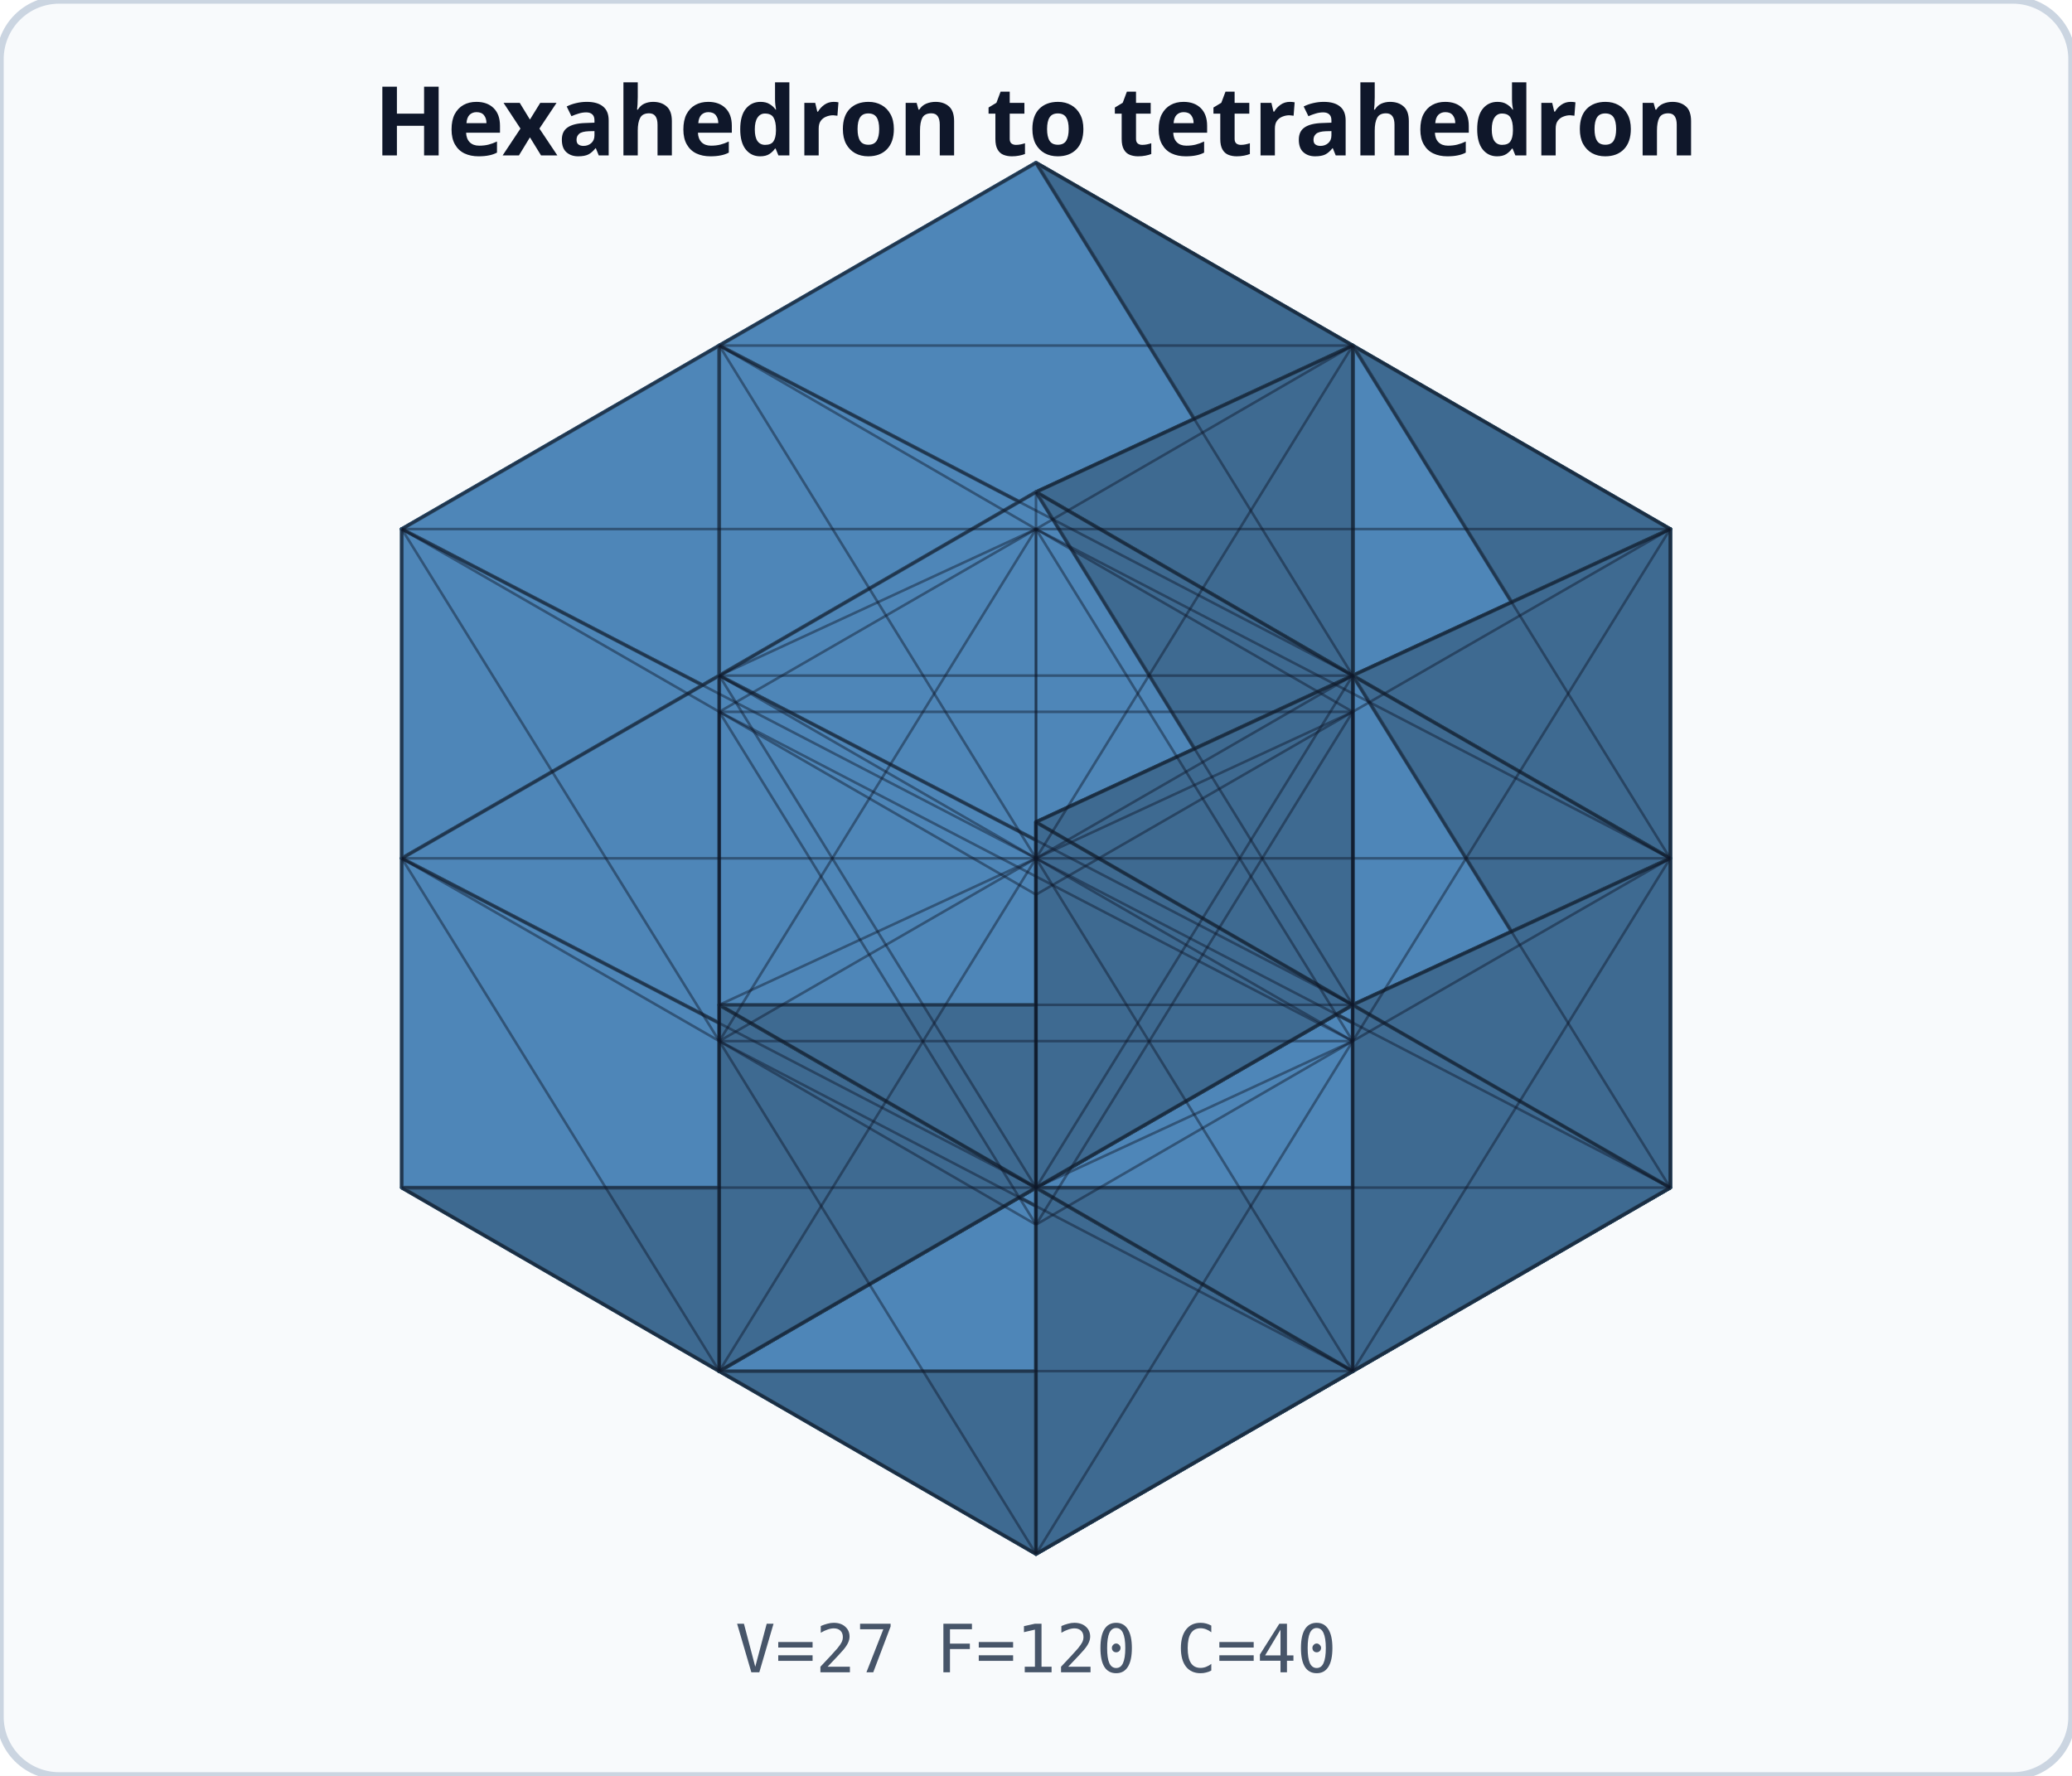
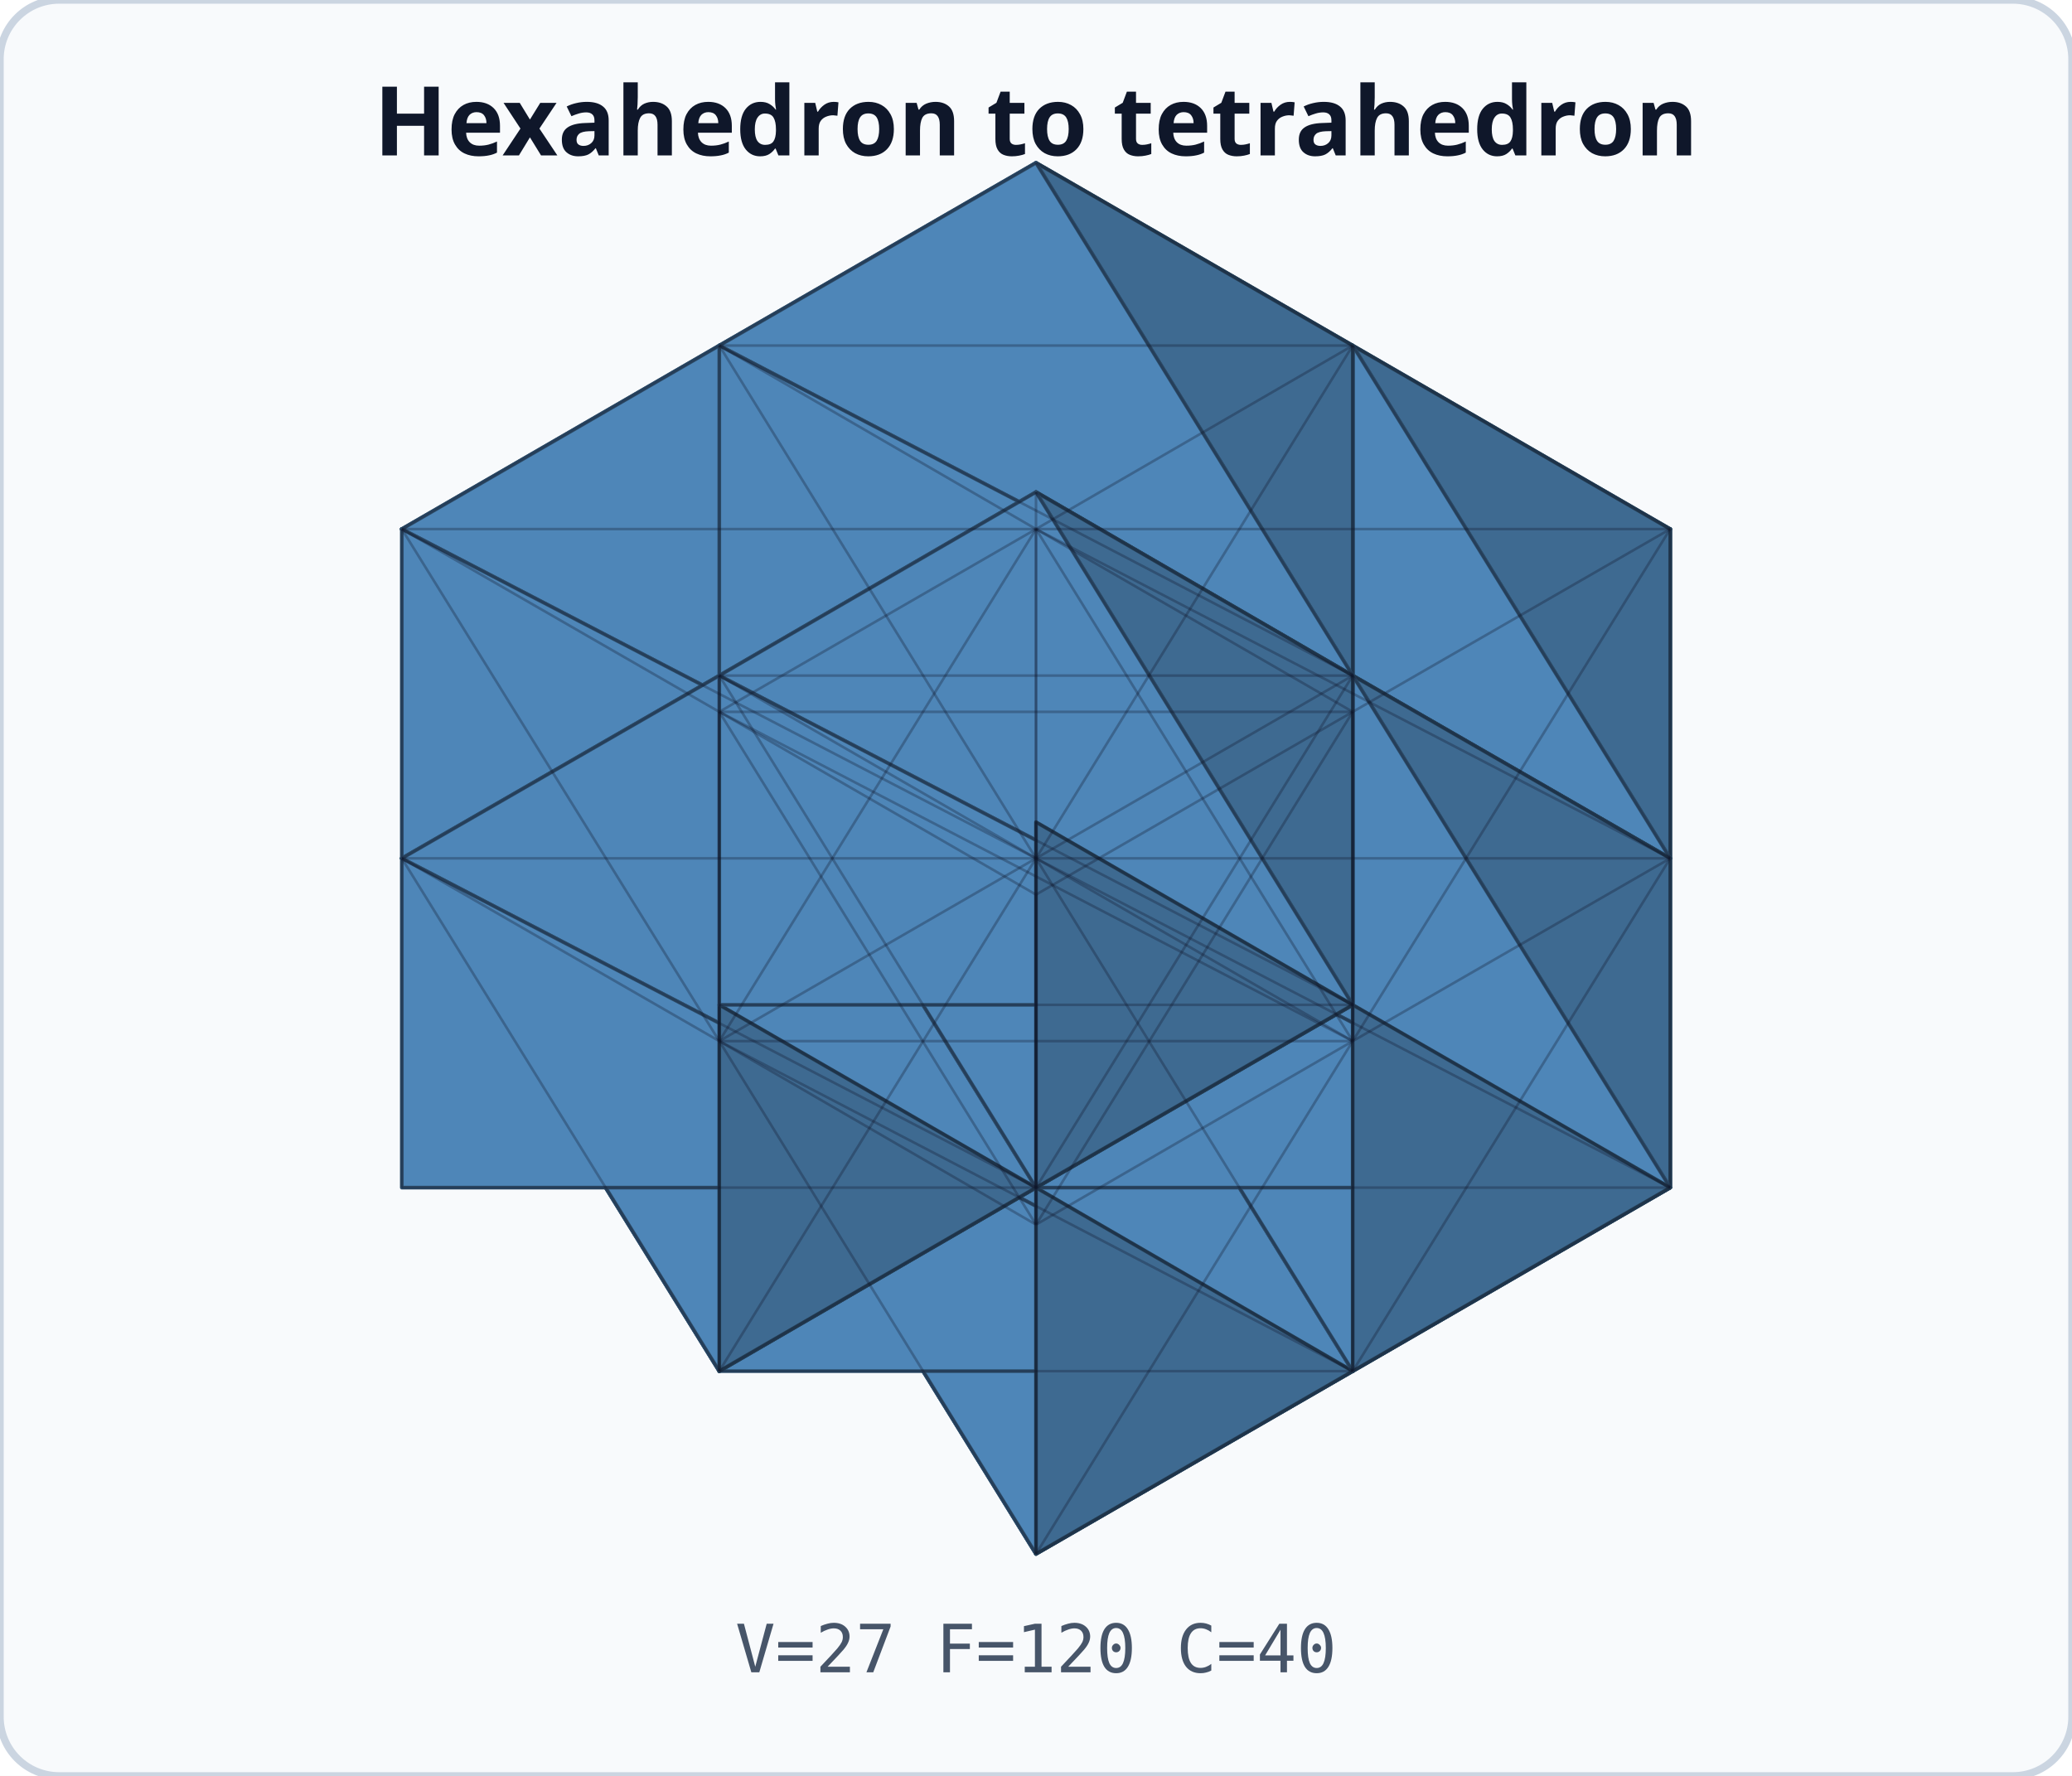
<svg xmlns="http://www.w3.org/2000/svg" width="280" height="240" viewBox="0 0 280 240" role="img" aria-labelledby="panel-title">
  <rect width="100%" height="100%" fill="white" />
  <g>
    <rect x="0.0" y="0.0" width="280.0" height="240.0" rx="8" fill="#f8fafc" stroke="#cbd5e1" />
    <text x="140.0" y="21.0" text-anchor="middle" font-family="sans-serif" font-size="13" font-weight="600" fill="#0f172a">Hexahedron to tetrahedron</text>
    <g stroke-linejoin="round">
      <polygon points="140.0,120.9 182.8,96.2 97.2,96.2" fill="#3e6a91" stroke="#254057" stroke-width="0.5" />
-       <polygon points="140.0,120.9 182.8,96.2 140.0,165.5" fill="#3e6a91" stroke="#254057" stroke-width="0.5" />
      <polygon points="140.0,120.9 97.2,96.2 140.0,165.5" fill="#3e6a91" stroke="#254057" stroke-width="0.5" />
      <polygon points="182.8,96.2 97.2,96.2 140.0,165.5" fill="#5b9bd5" stroke="#375d80" stroke-width="0.5" />
      <polygon points="182.8,96.2 140.0,71.5 97.2,96.2" fill="#3e6a91" stroke="#254057" stroke-width="0.5" />
      <polygon points="182.8,96.2 97.2,96.2 182.8,140.7" fill="#4e86b8" stroke="#2f506e" stroke-width="0.5" />
-       <polygon points="140.0,165.5 97.2,140.7 97.2,96.2" fill="#3e6a91" stroke="#254057" stroke-width="0.5" />
      <polygon points="140.0,165.5 182.8,140.7 97.2,96.2" fill="#4e86b8" stroke="#2f506e" stroke-width="0.5" />
      <polygon points="140.0,165.5 182.8,140.7 182.8,96.2" fill="#3e6a91" stroke="#254057" stroke-width="0.5" />
      <polygon points="182.8,96.2 140.0,71.5 182.8,140.7" fill="#3e6a91" stroke="#254057" stroke-width="0.5" />
      <polygon points="140.0,71.5 97.2,96.2 182.8,140.7" fill="#4e86b8" stroke="#2f506e" stroke-width="0.5" />
-       <polygon points="140.0,165.5 97.2,140.7 182.8,140.7" fill="#3e6a91" stroke="#254057" stroke-width="0.5" />
      <polygon points="97.2,140.7 182.8,140.7 97.2,96.2" fill="#4e86b8" stroke="#2f506e" stroke-width="0.5" />
-       <polygon points="140.0,165.5 140.0,116.0 182.8,96.2" fill="#2e4e6b" stroke="#1b2f40" stroke-width="0.5" />
      <polygon points="182.8,96.2 225.7,71.5 140.0,71.5" fill="#3e6a91" stroke="#254057" stroke-width="0.5" />
-       <polygon points="182.8,96.2 225.7,71.5 182.8,140.7" fill="#3e6a91" stroke="#254057" stroke-width="0.5" />
      <polygon points="97.2,96.2 140.0,71.5 54.3,71.5" fill="#3e6a91" stroke="#254057" stroke-width="0.5" />
-       <polygon points="97.2,96.2 140.0,71.5 97.2,140.7" fill="#3e6a91" stroke="#254057" stroke-width="0.5" />
      <polygon points="97.2,96.2 54.3,71.5 97.2,140.7" fill="#3e6a91" stroke="#254057" stroke-width="0.5" />
-       <polygon points="140.0,165.5 182.8,140.7 140.0,210.0" fill="#3e6a91" stroke="#254057" stroke-width="0.5" />
      <polygon points="140.0,165.5 97.2,140.7 140.0,210.0" fill="#3e6a91" stroke="#254057" stroke-width="0.5" />
      <polygon points="140.0,165.5 182.8,140.7 140.0,116.0" fill="#3e6a91" stroke="#254057" stroke-width="0.5" />
-       <polygon points="182.8,140.7 140.0,116.0 182.8,96.2" fill="#3e6a91" stroke="#254057" stroke-width="0.5" />
      <polygon points="225.7,71.5 140.0,71.5 182.8,140.7" fill="#5b9bd5" stroke="#375d80" stroke-width="0.5" />
      <polygon points="140.0,71.5 54.3,71.5 97.2,140.7" fill="#5b9bd5" stroke="#375d80" stroke-width="0.5" />
      <polygon points="182.8,140.7 97.2,140.7 140.0,210.0" fill="#5b9bd5" stroke="#375d80" stroke-width="0.5" />
      <polygon points="225.7,71.5 182.8,46.7 140.0,71.5" fill="#3e6a91" stroke="#254057" stroke-width="0.5" />
      <polygon points="225.7,71.5 140.0,71.5 225.7,116.0" fill="#4e86b8" stroke="#2f506e" stroke-width="0.5" />
-       <polygon points="182.8,140.7 140.0,116.0 140.0,71.5" fill="#3e6a91" stroke="#254057" stroke-width="0.5" />
      <polygon points="182.8,140.7 225.7,116.0 140.0,71.5" fill="#4e86b8" stroke="#2f506e" stroke-width="0.5" />
      <polygon points="182.8,140.7 225.7,116.0 225.7,71.5" fill="#3e6a91" stroke="#254057" stroke-width="0.5" />
      <polygon points="140.0,71.5 97.2,46.7 54.3,71.5" fill="#3e6a91" stroke="#254057" stroke-width="0.5" />
      <polygon points="140.0,71.5 54.3,71.5 140.0,116.0" fill="#4e86b8" stroke="#2f506e" stroke-width="0.5" />
-       <polygon points="97.2,140.7 54.3,116.0 54.3,71.5" fill="#3e6a91" stroke="#254057" stroke-width="0.5" />
      <polygon points="97.2,140.7 140.0,116.0 54.3,71.5" fill="#4e86b8" stroke="#2f506e" stroke-width="0.5" />
      <polygon points="97.2,140.7 140.0,116.0 140.0,71.5" fill="#3e6a91" stroke="#254057" stroke-width="0.5" />
      <polygon points="182.8,140.7 140.0,116.0 97.2,140.7" fill="#3e6a91" stroke="#254057" stroke-width="0.5" />
      <polygon points="182.8,140.7 97.2,140.7 182.8,185.3" fill="#4e86b8" stroke="#2f506e" stroke-width="0.5" />
-       <polygon points="140.0,210.0 97.2,185.3 97.2,140.7" fill="#3e6a91" stroke="#254057" stroke-width="0.5" />
      <polygon points="140.0,210.0 182.8,185.3 97.2,140.7" fill="#4e86b8" stroke="#2f506e" stroke-width="0.5" />
      <polygon points="140.0,210.0 182.8,185.3 182.8,140.7" fill="#3e6a91" stroke="#254057" stroke-width="0.5" />
      <polygon points="225.7,71.5 182.8,46.7 225.7,116.0" fill="#3e6a91" stroke="#254057" stroke-width="0.5" />
      <polygon points="182.8,46.7 140.0,71.5 225.7,116.0" fill="#4e86b8" stroke="#2f506e" stroke-width="0.5" />
-       <polygon points="182.8,140.7 140.0,116.0 225.7,116.0" fill="#3e6a91" stroke="#254057" stroke-width="0.5" />
      <polygon points="140.0,116.0 225.7,116.0 140.0,71.5" fill="#4e86b8" stroke="#2f506e" stroke-width="0.5" />
-       <polygon points="182.8,140.7 182.8,91.3 225.7,71.5" fill="#2e4e6b" stroke="#1b2f40" stroke-width="0.5" />
      <polygon points="140.0,71.5 97.2,46.7 140.0,116.0" fill="#3e6a91" stroke="#254057" stroke-width="0.5" />
      <polygon points="97.2,46.7 54.3,71.5 140.0,116.0" fill="#4e86b8" stroke="#2f506e" stroke-width="0.5" />
-       <polygon points="97.2,140.7 54.3,116.0 140.0,116.0" fill="#3e6a91" stroke="#254057" stroke-width="0.5" />
      <polygon points="54.3,116.0 140.0,116.0 54.3,71.5" fill="#4e86b8" stroke="#2f506e" stroke-width="0.5" />
-       <polygon points="97.2,140.7 97.2,91.3 140.0,71.5" fill="#2e4e6b" stroke="#1b2f40" stroke-width="0.5" />
      <polygon points="140.0,71.5 182.8,46.7 97.2,46.7" fill="#3e6a91" stroke="#254057" stroke-width="0.5" />
-       <polygon points="140.0,71.5 182.8,46.7 140.0,116.0" fill="#3e6a91" stroke="#254057" stroke-width="0.5" />
      <polygon points="182.8,140.7 140.0,116.0 182.8,185.3" fill="#3e6a91" stroke="#254057" stroke-width="0.5" />
      <polygon points="140.0,116.0 97.2,140.7 182.8,185.3" fill="#4e86b8" stroke="#2f506e" stroke-width="0.5" />
-       <polygon points="140.0,210.0 97.2,185.3 182.8,185.3" fill="#3e6a91" stroke="#254057" stroke-width="0.5" />
      <polygon points="97.2,185.3 182.8,185.3 97.2,140.7" fill="#4e86b8" stroke="#2f506e" stroke-width="0.5" />
-       <polygon points="140.0,210.0 140.0,160.5 182.8,140.7" fill="#2e4e6b" stroke="#1b2f40" stroke-width="0.5" />
-       <polygon points="182.8,140.7 225.7,116.0 182.8,185.3" fill="#3e6a91" stroke="#254057" stroke-width="0.5" />
-       <polygon points="97.2,140.7 140.0,116.0 97.2,185.3" fill="#3e6a91" stroke="#254057" stroke-width="0.5" />
      <polygon points="97.2,140.7 54.3,116.0 97.2,185.3" fill="#3e6a91" stroke="#254057" stroke-width="0.5" />
      <polygon points="182.8,140.7 225.7,116.0 182.8,91.3" fill="#3e6a91" stroke="#254057" stroke-width="0.5" />
-       <polygon points="225.7,116.0 182.8,91.3 225.7,71.5" fill="#3e6a91" stroke="#254057" stroke-width="0.5" />
      <polygon points="97.2,140.7 140.0,116.0 97.2,91.3" fill="#3e6a91" stroke="#254057" stroke-width="0.5" />
-       <polygon points="140.0,116.0 97.2,91.3 140.0,71.5" fill="#3e6a91" stroke="#254057" stroke-width="0.5" />
      <polygon points="182.8,46.7 97.2,46.7 140.0,116.0" fill="#5b9bd5" stroke="#375d80" stroke-width="0.5" />
      <polygon points="140.0,210.0 182.8,185.3 140.0,160.5" fill="#3e6a91" stroke="#254057" stroke-width="0.5" />
-       <polygon points="182.8,185.3 140.0,160.5 182.8,140.7" fill="#3e6a91" stroke="#254057" stroke-width="0.5" />
      <polygon points="225.7,116.0 140.0,116.0 182.8,185.3" fill="#5b9bd5" stroke="#375d80" stroke-width="0.5" />
      <polygon points="140.0,116.0 54.3,116.0 97.2,185.3" fill="#5b9bd5" stroke="#375d80" stroke-width="0.5" />
      <polygon points="182.8,46.7 140.0,22.0 97.2,46.7" fill="#3e6a91" stroke="#254057" stroke-width="0.5" />
      <polygon points="182.8,46.7 97.2,46.7 182.8,91.3" fill="#4e86b8" stroke="#2f506e" stroke-width="0.5" />
-       <polygon points="140.0,116.0 97.2,91.3 97.2,46.7" fill="#3e6a91" stroke="#254057" stroke-width="0.5" />
      <polygon points="140.0,116.0 182.8,91.3 97.2,46.7" fill="#4e86b8" stroke="#2f506e" stroke-width="0.5" />
      <polygon points="140.0,116.0 182.8,91.3 182.8,46.7" fill="#3e6a91" stroke="#254057" stroke-width="0.5" />
      <polygon points="225.7,116.0 182.8,91.3 140.0,116.0" fill="#3e6a91" stroke="#254057" stroke-width="0.5" />
      <polygon points="225.7,116.0 140.0,116.0 225.7,160.5" fill="#4e86b8" stroke="#2f506e" stroke-width="0.5" />
-       <polygon points="182.8,185.3 140.0,160.5 140.0,116.0" fill="#3e6a91" stroke="#254057" stroke-width="0.5" />
      <polygon points="182.8,185.3 225.7,160.5 140.0,116.0" fill="#4e86b8" stroke="#2f506e" stroke-width="0.5" />
      <polygon points="182.8,185.3 225.7,160.5 225.7,116.0" fill="#3e6a91" stroke="#254057" stroke-width="0.5" />
      <polygon points="140.0,116.0 97.2,91.3 54.3,116.0" fill="#3e6a91" stroke="#254057" stroke-width="0.5" />
      <polygon points="140.0,116.0 54.3,116.0 140.0,160.5" fill="#4e86b8" stroke="#2f506e" stroke-width="0.5" />
-       <polygon points="97.2,185.3 54.3,160.5 54.3,116.0" fill="#3e6a91" stroke="#254057" stroke-width="0.5" />
      <polygon points="97.2,185.3 140.0,160.5 54.3,116.0" fill="#4e86b8" stroke="#2f506e" stroke-width="0.5" />
      <polygon points="97.2,185.3 140.0,160.5 140.0,116.0" fill="#3e6a91" stroke="#254057" stroke-width="0.5" />
      <polygon points="182.8,46.7 140.0,22.0 182.8,91.3" fill="#3e6a91" stroke="#254057" stroke-width="0.5" />
      <polygon points="140.0,22.0 97.2,46.7 182.8,91.3" fill="#4e86b8" stroke="#2f506e" stroke-width="0.5" />
-       <polygon points="140.0,116.0 97.2,91.3 182.8,91.3" fill="#3e6a91" stroke="#254057" stroke-width="0.5" />
      <polygon points="97.2,91.3 182.8,91.3 97.2,46.7" fill="#4e86b8" stroke="#2f506e" stroke-width="0.5" />
-       <polygon points="140.0,116.0 140.0,66.5 182.8,46.7" fill="#2e4e6b" stroke="#1b2f40" stroke-width="0.5" />
      <polygon points="225.7,116.0 182.8,91.3 225.7,160.5" fill="#3e6a91" stroke="#254057" stroke-width="0.5" />
      <polygon points="182.8,91.3 140.0,116.0 225.7,160.5" fill="#4e86b8" stroke="#2f506e" stroke-width="0.5" />
-       <polygon points="182.8,185.3 140.0,160.5 225.7,160.5" fill="#3e6a91" stroke="#254057" stroke-width="0.5" />
      <polygon points="140.0,160.5 225.7,160.5 140.0,116.0" fill="#4e86b8" stroke="#2f506e" stroke-width="0.5" />
-       <polygon points="182.8,185.3 182.8,135.8 225.7,116.0" fill="#2e4e6b" stroke="#1b2f40" stroke-width="0.5" />
      <polygon points="140.0,116.0 97.2,91.3 140.0,160.5" fill="#3e6a91" stroke="#254057" stroke-width="0.5" />
      <polygon points="97.2,91.3 54.3,116.0 140.0,160.5" fill="#4e86b8" stroke="#2f506e" stroke-width="0.5" />
-       <polygon points="97.2,185.3 54.3,160.5 140.0,160.5" fill="#3e6a91" stroke="#254057" stroke-width="0.5" />
      <polygon points="54.3,160.5 140.0,160.5 54.3,116.0" fill="#4e86b8" stroke="#2f506e" stroke-width="0.5" />
-       <polygon points="97.2,185.3 97.2,135.8 140.0,116.0" fill="#2e4e6b" stroke="#1b2f40" stroke-width="0.5" />
-       <polygon points="140.0,116.0 182.8,91.3 140.0,160.5" fill="#3e6a91" stroke="#254057" stroke-width="0.5" />
      <polygon points="140.0,116.0 182.8,91.3 140.0,66.5" fill="#3e6a91" stroke="#254057" stroke-width="0.5" />
-       <polygon points="182.8,91.3 140.0,66.5 182.8,46.7" fill="#3e6a91" stroke="#254057" stroke-width="0.5" />
      <polygon points="182.8,185.3 225.7,160.5 182.8,135.8" fill="#3e6a91" stroke="#254057" stroke-width="0.5" />
-       <polygon points="225.7,160.5 182.8,135.8 225.7,116.0" fill="#3e6a91" stroke="#254057" stroke-width="0.5" />
      <polygon points="97.2,185.3 140.0,160.5 97.2,135.8" fill="#3e6a91" stroke="#254057" stroke-width="0.5" />
-       <polygon points="140.0,160.5 97.2,135.8 140.0,116.0" fill="#3e6a91" stroke="#254057" stroke-width="0.5" />
      <polygon points="182.8,91.3 97.2,91.3 140.0,160.5" fill="#5b9bd5" stroke="#375d80" stroke-width="0.5" />
      <polygon points="182.8,91.3 140.0,66.5 97.2,91.3" fill="#3e6a91" stroke="#254057" stroke-width="0.5" />
      <polygon points="182.8,91.3 97.2,91.3 182.8,135.8" fill="#4e86b8" stroke="#2f506e" stroke-width="0.5" />
-       <polygon points="140.0,160.5 97.2,135.8 97.2,91.3" fill="#3e6a91" stroke="#254057" stroke-width="0.5" />
      <polygon points="140.0,160.5 182.8,135.8 97.2,91.3" fill="#4e86b8" stroke="#2f506e" stroke-width="0.5" />
      <polygon points="140.0,160.5 182.8,135.8 182.8,91.3" fill="#3e6a91" stroke="#254057" stroke-width="0.5" />
      <polygon points="182.8,91.3 140.0,66.5 182.8,135.8" fill="#3e6a91" stroke="#254057" stroke-width="0.5" />
      <polygon points="140.0,66.5 97.2,91.3 182.8,135.8" fill="#4e86b8" stroke="#2f506e" stroke-width="0.5" />
-       <polygon points="140.0,160.5 97.2,135.8 182.8,135.8" fill="#3e6a91" stroke="#254057" stroke-width="0.5" />
      <polygon points="97.2,135.8 182.8,135.8 97.2,91.3" fill="#4e86b8" stroke="#2f506e" stroke-width="0.5" />
-       <polygon points="140.0,160.5 140.0,111.1 182.8,91.3" fill="#2e4e6b" stroke="#1b2f40" stroke-width="0.5" />
      <polygon points="140.0,160.5 182.8,135.8 140.0,111.1" fill="#3e6a91" stroke="#254057" stroke-width="0.5" />
-       <polygon points="182.8,135.8 140.0,111.1 182.8,91.3" fill="#3e6a91" stroke="#254057" stroke-width="0.5" />
    </g>
-     <g stroke="#0f172a" stroke-width="0.35" stroke-opacity="0.45">
+     <g stroke="#0f172a" stroke-width="0.35" stroke-opacity="0.30">
      <line x1="140.0" y1="120.9" x2="182.8" y2="96.2" />
      <line x1="140.0" y1="120.9" x2="97.2" y2="96.2" />
      <line x1="140.0" y1="120.9" x2="140.0" y2="165.5" />
      <line x1="182.8" y1="96.2" x2="225.7" y2="71.5" />
      <line x1="182.8" y1="96.2" x2="97.2" y2="96.2" />
      <line x1="182.8" y1="96.2" x2="140.0" y2="71.5" />
      <line x1="182.8" y1="96.2" x2="140.0" y2="165.5" />
      <line x1="182.8" y1="96.2" x2="182.8" y2="140.7" />
-       <line x1="182.8" y1="96.2" x2="140.0" y2="116.0" />
      <line x1="225.7" y1="71.5" x2="140.0" y2="71.5" />
      <line x1="225.7" y1="71.5" x2="182.8" y2="46.7" />
      <line x1="225.7" y1="71.5" x2="182.8" y2="140.7" />
      <line x1="225.7" y1="71.5" x2="225.7" y2="116.0" />
-       <line x1="225.7" y1="71.5" x2="182.8" y2="91.3" />
      <line x1="97.2" y1="96.2" x2="140.0" y2="71.5" />
      <line x1="97.2" y1="96.2" x2="54.3" y2="71.5" />
      <line x1="97.2" y1="96.2" x2="140.0" y2="165.5" />
      <line x1="97.2" y1="96.2" x2="182.8" y2="140.7" />
      <line x1="97.2" y1="96.2" x2="97.2" y2="140.7" />
      <line x1="140.0" y1="71.5" x2="182.8" y2="46.7" />
      <line x1="140.0" y1="71.5" x2="54.3" y2="71.5" />
      <line x1="140.0" y1="71.5" x2="97.2" y2="46.7" />
      <line x1="140.0" y1="71.5" x2="182.8" y2="140.7" />
      <line x1="140.0" y1="71.5" x2="225.7" y2="116.0" />
      <line x1="140.0" y1="71.5" x2="97.2" y2="140.7" />
      <line x1="140.0" y1="71.5" x2="140.0" y2="116.0" />
-       <line x1="140.0" y1="71.5" x2="97.2" y2="91.3" />
      <line x1="182.8" y1="46.7" x2="97.2" y2="46.7" />
      <line x1="182.8" y1="46.7" x2="140.0" y2="22.0" />
      <line x1="182.8" y1="46.7" x2="225.7" y2="116.0" />
      <line x1="182.8" y1="46.7" x2="140.0" y2="116.0" />
      <line x1="182.8" y1="46.7" x2="182.8" y2="91.3" />
-       <line x1="182.8" y1="46.7" x2="140.0" y2="66.5" />
      <line x1="54.3" y1="71.5" x2="97.2" y2="46.7" />
      <line x1="54.3" y1="71.5" x2="97.2" y2="140.7" />
      <line x1="54.3" y1="71.5" x2="140.0" y2="116.0" />
      <line x1="54.3" y1="71.5" x2="54.3" y2="116.0" />
      <line x1="97.2" y1="46.7" x2="140.0" y2="22.0" />
      <line x1="97.2" y1="46.7" x2="140.0" y2="116.0" />
      <line x1="97.2" y1="46.7" x2="182.8" y2="91.3" />
      <line x1="97.2" y1="46.7" x2="97.2" y2="91.3" />
      <line x1="140.0" y1="22.0" x2="182.8" y2="91.3" />
      <line x1="140.0" y1="165.5" x2="182.8" y2="140.7" />
      <line x1="140.0" y1="165.5" x2="97.2" y2="140.7" />
      <line x1="140.0" y1="165.5" x2="140.0" y2="116.0" />
      <line x1="140.0" y1="165.5" x2="140.0" y2="210.0" />
      <line x1="182.8" y1="140.7" x2="225.7" y2="116.0" />
      <line x1="182.8" y1="140.7" x2="97.2" y2="140.7" />
      <line x1="182.8" y1="140.7" x2="140.0" y2="116.0" />
      <line x1="182.8" y1="140.7" x2="182.8" y2="91.3" />
      <line x1="182.8" y1="140.7" x2="140.0" y2="210.0" />
      <line x1="182.8" y1="140.7" x2="182.8" y2="185.3" />
-       <line x1="182.8" y1="140.7" x2="140.0" y2="160.5" />
      <line x1="225.7" y1="116.0" x2="140.0" y2="116.0" />
      <line x1="225.7" y1="116.0" x2="182.8" y2="91.3" />
      <line x1="225.7" y1="116.0" x2="182.8" y2="185.3" />
      <line x1="225.7" y1="116.0" x2="225.7" y2="160.5" />
-       <line x1="225.7" y1="116.0" x2="182.8" y2="135.8" />
      <line x1="97.2" y1="140.7" x2="140.0" y2="116.0" />
      <line x1="97.2" y1="140.7" x2="54.3" y2="116.0" />
      <line x1="97.2" y1="140.7" x2="97.2" y2="91.3" />
      <line x1="97.2" y1="140.7" x2="140.0" y2="210.0" />
      <line x1="97.2" y1="140.7" x2="182.8" y2="185.3" />
      <line x1="97.2" y1="140.7" x2="97.2" y2="185.3" />
      <line x1="140.0" y1="116.0" x2="182.8" y2="91.3" />
      <line x1="140.0" y1="116.0" x2="54.3" y2="116.0" />
      <line x1="140.0" y1="116.0" x2="97.2" y2="91.3" />
      <line x1="140.0" y1="116.0" x2="140.0" y2="66.5" />
      <line x1="140.0" y1="116.0" x2="182.8" y2="185.3" />
      <line x1="140.0" y1="116.0" x2="225.7" y2="160.5" />
      <line x1="140.0" y1="116.0" x2="97.2" y2="185.3" />
      <line x1="140.0" y1="116.0" x2="140.0" y2="160.5" />
-       <line x1="140.0" y1="116.0" x2="97.2" y2="135.8" />
      <line x1="182.8" y1="91.3" x2="97.2" y2="91.3" />
      <line x1="182.8" y1="91.3" x2="140.0" y2="66.5" />
      <line x1="182.8" y1="91.3" x2="225.7" y2="160.5" />
      <line x1="182.8" y1="91.3" x2="140.0" y2="160.5" />
      <line x1="182.8" y1="91.3" x2="182.8" y2="135.8" />
-       <line x1="182.8" y1="91.3" x2="140.0" y2="111.1" />
      <line x1="54.3" y1="116.0" x2="97.2" y2="91.3" />
      <line x1="54.3" y1="116.0" x2="97.2" y2="185.3" />
      <line x1="54.3" y1="116.0" x2="140.0" y2="160.5" />
      <line x1="54.3" y1="116.0" x2="54.3" y2="160.5" />
      <line x1="97.2" y1="91.3" x2="140.0" y2="66.5" />
      <line x1="97.2" y1="91.3" x2="140.0" y2="160.5" />
      <line x1="97.2" y1="91.3" x2="182.8" y2="135.8" />
      <line x1="97.2" y1="91.3" x2="97.2" y2="135.8" />
      <line x1="140.0" y1="66.5" x2="182.8" y2="135.8" />
      <line x1="140.0" y1="210.0" x2="182.8" y2="185.3" />
-       <line x1="140.0" y1="210.0" x2="97.2" y2="185.3" />
      <line x1="140.0" y1="210.0" x2="140.0" y2="160.5" />
      <line x1="182.8" y1="185.3" x2="225.7" y2="160.5" />
      <line x1="182.8" y1="185.3" x2="97.2" y2="185.3" />
      <line x1="182.8" y1="185.3" x2="140.0" y2="160.5" />
      <line x1="182.8" y1="185.3" x2="182.8" y2="135.8" />
      <line x1="225.7" y1="160.5" x2="140.0" y2="160.5" />
      <line x1="225.7" y1="160.5" x2="182.8" y2="135.8" />
      <line x1="97.2" y1="185.3" x2="140.0" y2="160.5" />
-       <line x1="97.2" y1="185.3" x2="54.3" y2="160.5" />
      <line x1="97.2" y1="185.3" x2="97.2" y2="135.8" />
      <line x1="140.0" y1="160.5" x2="182.8" y2="135.8" />
      <line x1="140.0" y1="160.5" x2="54.3" y2="160.5" />
      <line x1="140.0" y1="160.5" x2="97.2" y2="135.8" />
      <line x1="140.0" y1="160.5" x2="140.0" y2="111.1" />
      <line x1="182.8" y1="135.8" x2="97.2" y2="135.8" />
      <line x1="182.8" y1="135.8" x2="140.0" y2="111.1" />
    </g>
    <text x="140.0" y="226.0" text-anchor="middle" font-family="monospace" font-size="9" fill="#475569">V=27 F=120 C=40</text>
  </g>
</svg>
